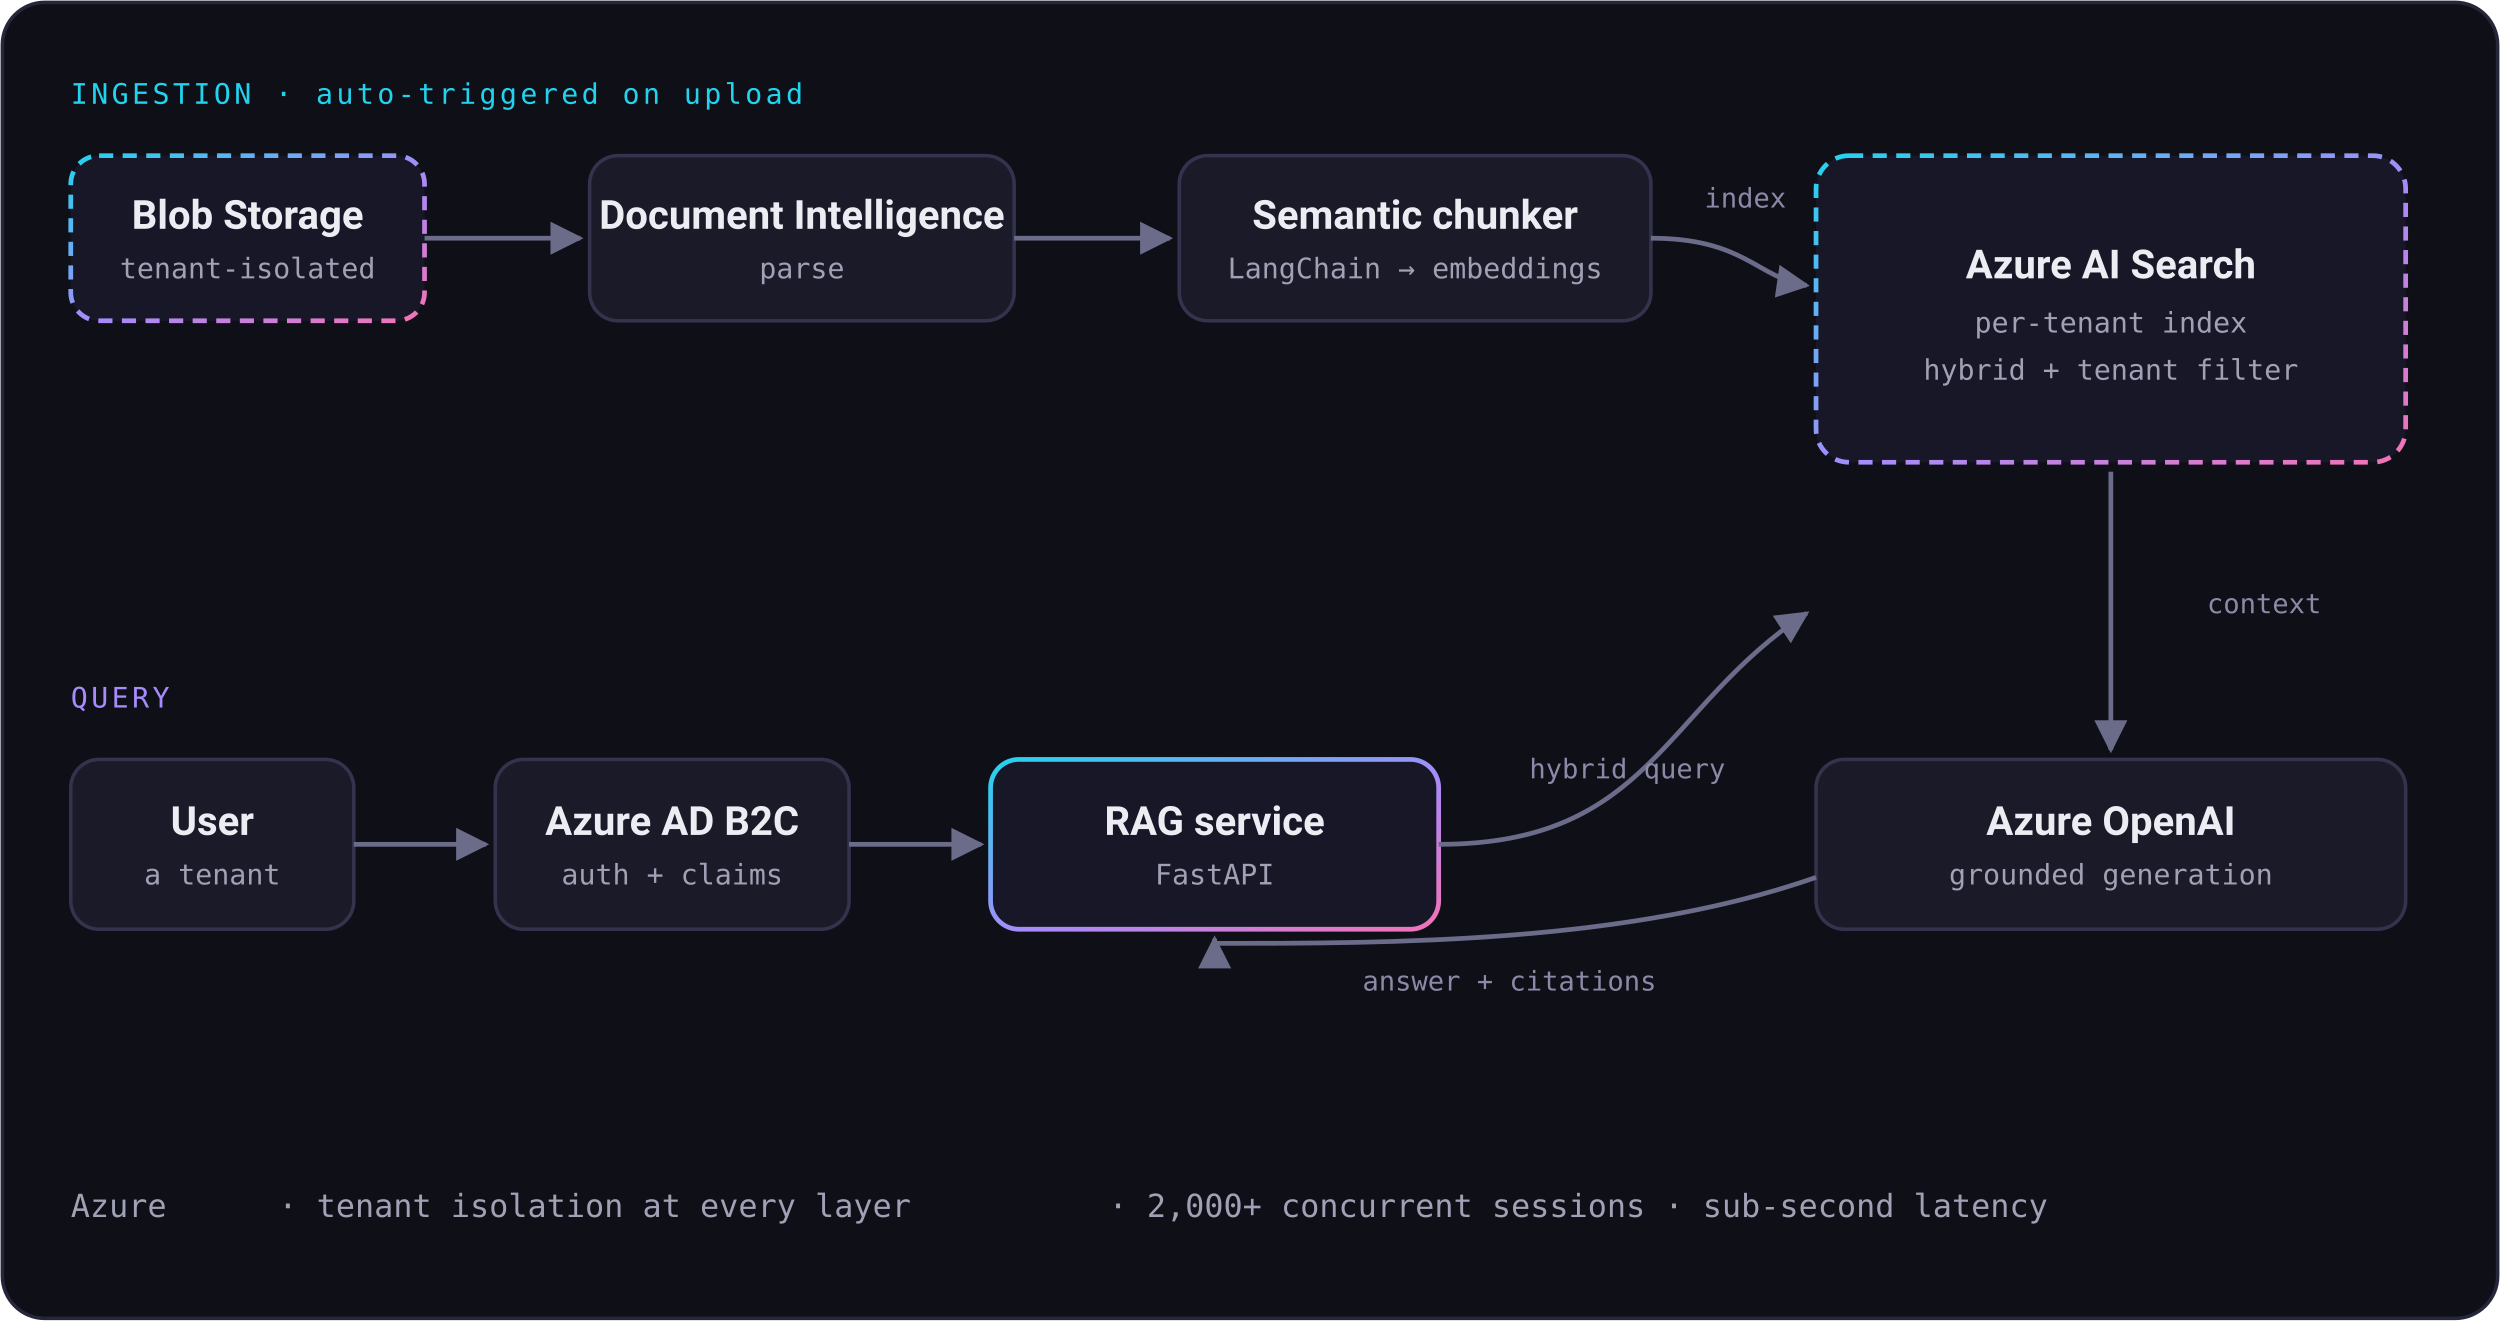
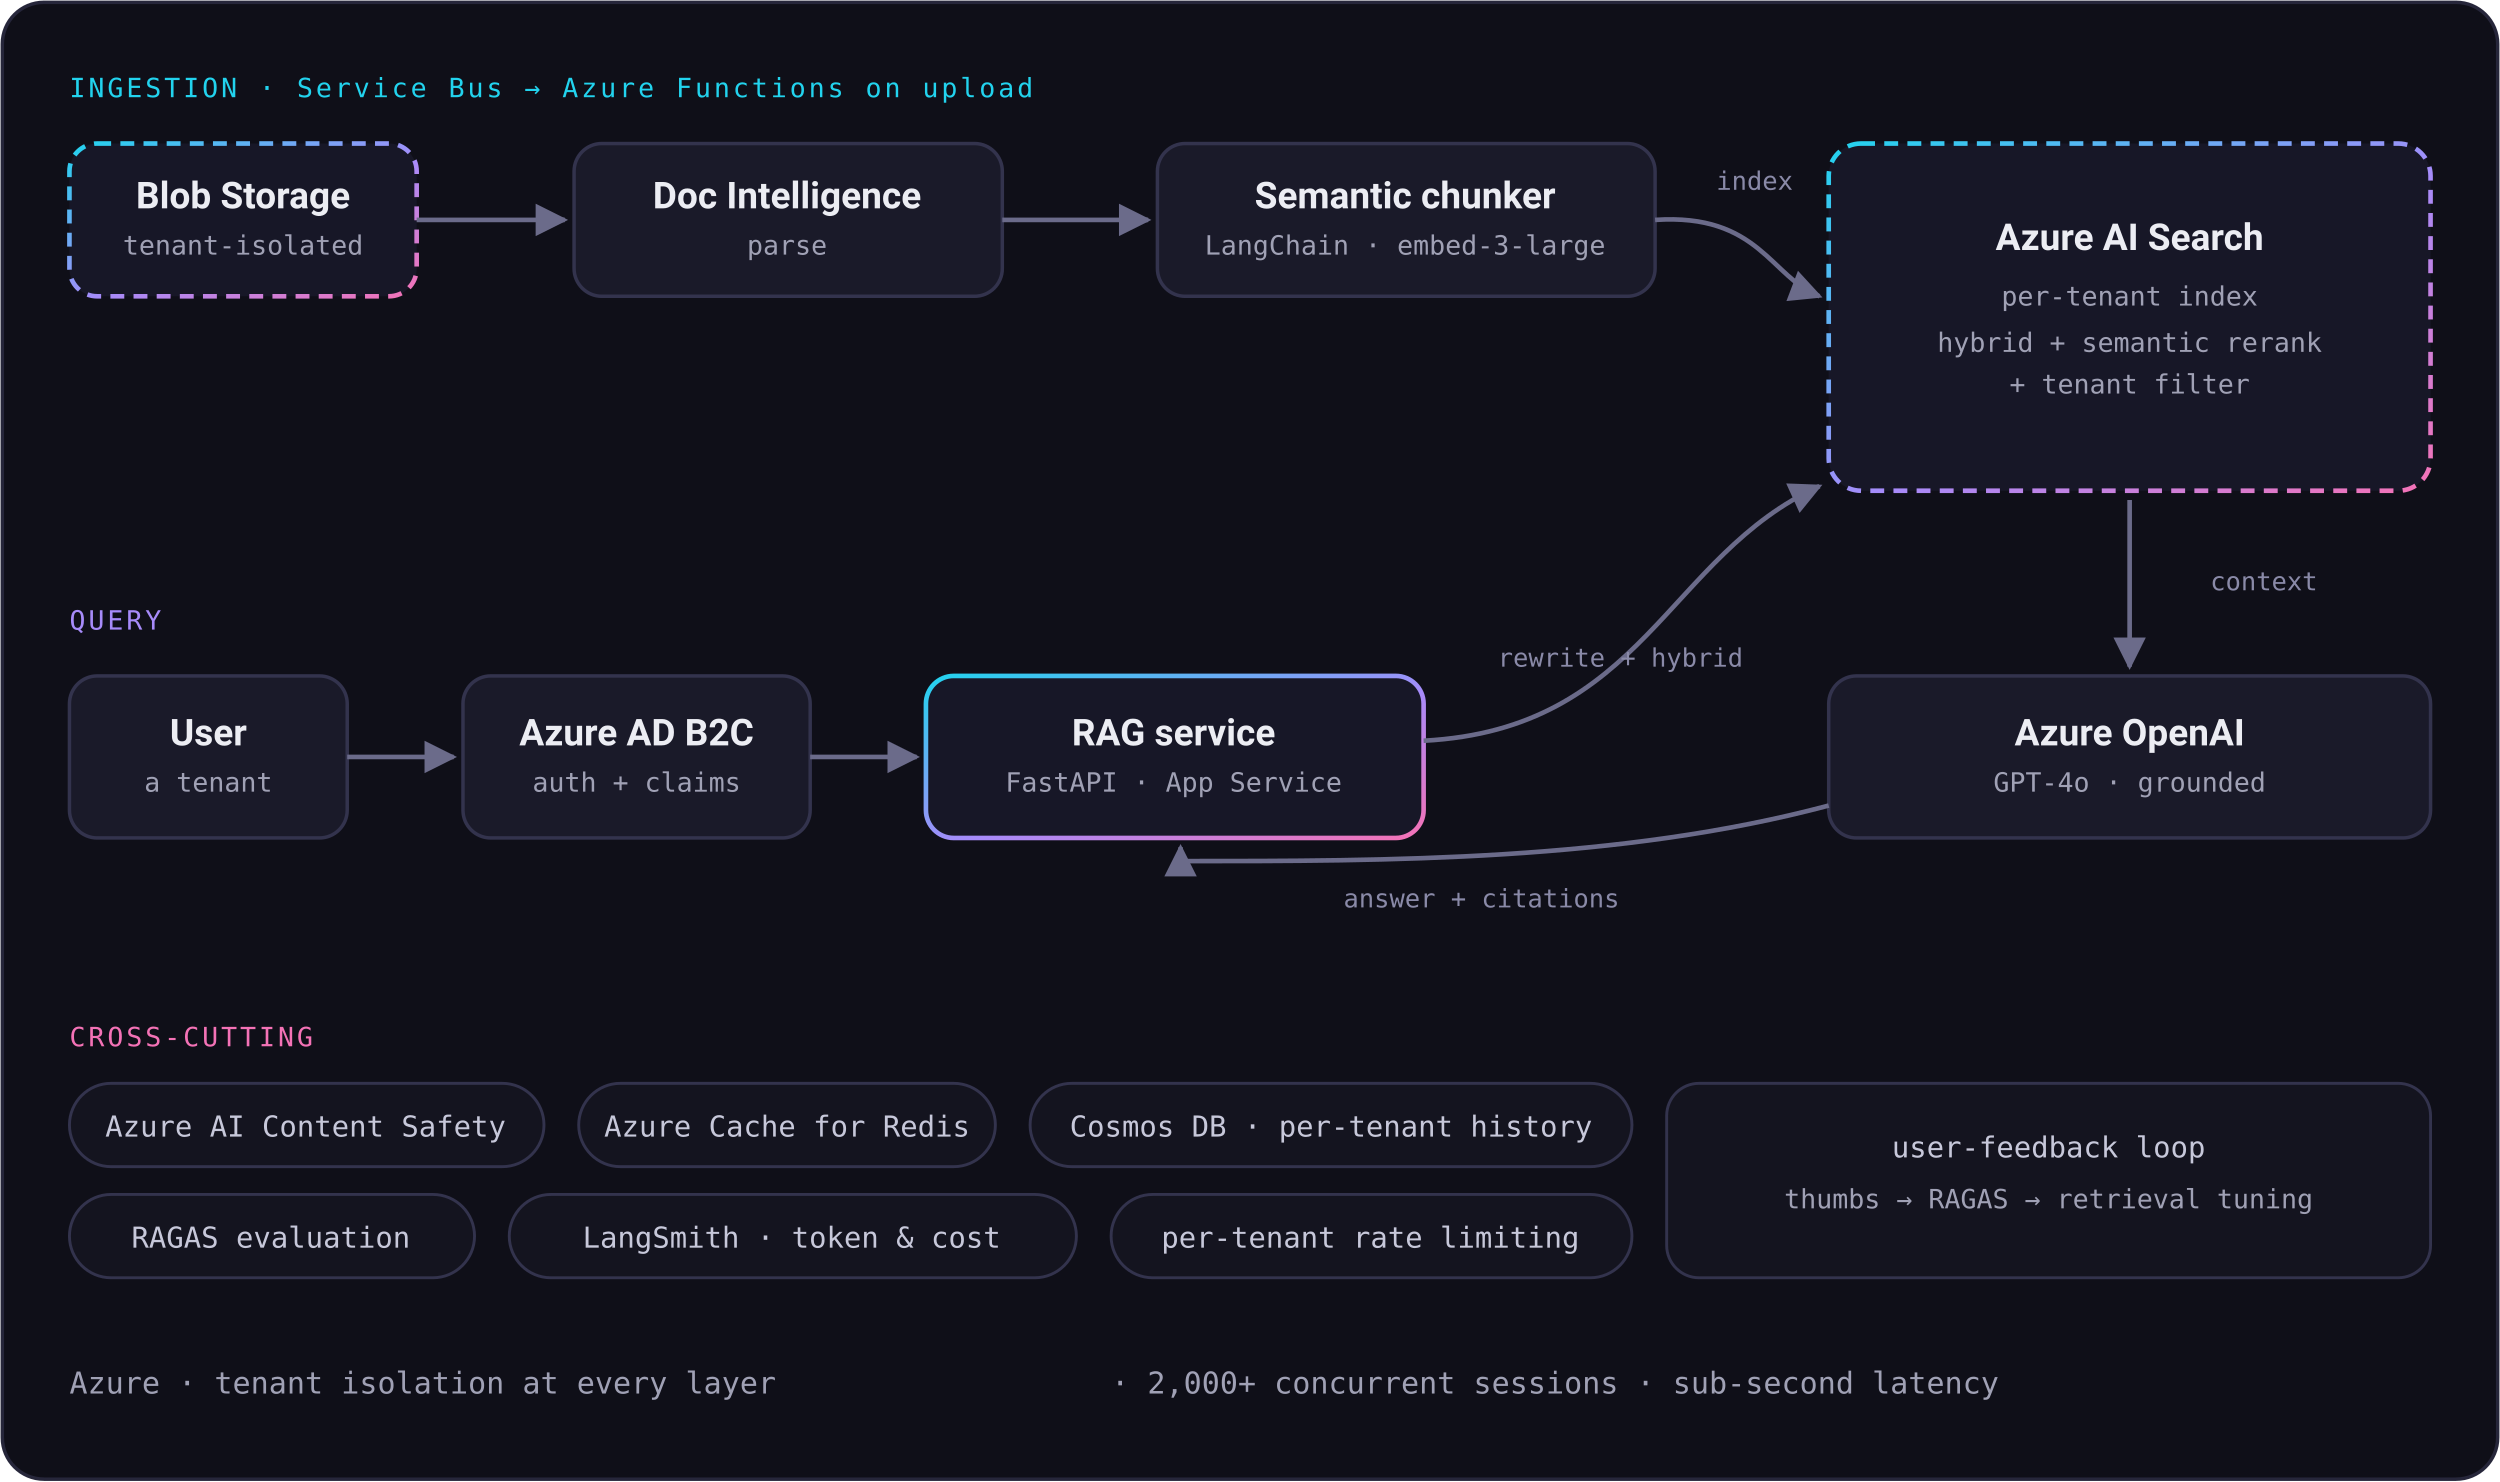
- <svg xmlns="http://www.w3.org/2000/svg" viewBox="0 0 1060 560" role="img" aria-label="Multi-tenant healthcare RAG platform on Azure. Ingestion: documents land in tenant-isolated Blob Storage, which auto-triggers a pipeline — Azure AI Document Intelligence parses them, a LangChain semantic chunker splits them, and embeddings are written to a per-tenant Azure AI Search index. Query: a request is authenticated by Azure AD B2C, the RAG service runs a hybrid search over Azure AI Search with a tenant filter, and Azure OpenAI generates a grounded answer with citations. Tenant isolation holds at every layer.">
+ <svg xmlns="http://www.w3.org/2000/svg" viewBox="0 0 1080 640" role="img" aria-label="Multi-tenant healthcare RAG platform on Azure. Ingestion, auto-triggered via Service Bus and Azure Functions when documents land in tenant-isolated Blob Storage: Azure AI Document Intelligence parses them, a LangChain semantic chunker splits them, and text-embedding-3-large embeddings are written to a per-tenant Azure AI Search index. Query: Azure AD B2C authenticates, the FastAPI RAG service on App Service rewrites the query and runs hybrid search with a semantic reranker and tenant filter over Azure AI Search, then GPT-4o generates a grounded answer with citations. Cross-cutting: Azure AI Content Safety, Azure Cache for Redis, per-tenant Cosmos DB conversation history, RAGAS evaluation, LangSmith cost tracking, and a user-feedback loop. Load-tested for 2,000-plus concurrent sessions at sub-second latency.">
  <defs>
    <linearGradient id="accent" x1="0" y1="0" x2="1" y2="1">
      <stop offset="0" stop-color="#22d3ee" />
      <stop offset="0.55" stop-color="#a78bfa" />
      <stop offset="1" stop-color="#f472b6" />
    </linearGradient>
    <marker id="arrow" viewBox="0 0 10 10" refX="9" refY="5" markerWidth="7" markerHeight="7" orient="auto-start-reverse">
      <path d="M0,0 L10,5 L0,10 z" fill="#6b6b8a" />
    </marker>
    <style>
      .bg   { fill: #0f0f18; stroke: #26263a; stroke-width: 1.5; }
      .node { fill: #1a1a29; stroke: #33334d; stroke-width: 1.5; }
      .agent{ fill: #171727; stroke: url(#accent); stroke-width: 2; }
      .iso  { fill: #171727; stroke: url(#accent); stroke-width: 2; stroke-dasharray: 6 4; }
-       .lbl  { fill: #ecedf3; font-family: ui-sans-serif, system-ui, -apple-system, "Segoe UI", Roboto, sans-serif; font-size: 17px; font-weight: 600; }
-       .sub  { fill: #a0a1b5; font-family: ui-monospace, "SF Mono", Menlo, monospace; font-size: 12px; }
-       .tag  { fill: #22d3ee; font-family: ui-monospace, "SF Mono", Menlo, monospace; font-size: 12px; letter-spacing: 0.12em; }
-       .tag2 { fill: #a78bfa; font-family: ui-monospace, "SF Mono", Menlo, monospace; font-size: 12px; letter-spacing: 0.12em; }
-       .edge { fill: #8a8aa8; font-family: ui-monospace, "SF Mono", Menlo, monospace; font-size: 11.5px; }
+       .pill { fill: #14141f; stroke: #33334d; stroke-width: 1.25; }
+       .lbl  { fill: #ecedf3; font-family: ui-sans-serif, system-ui, -apple-system, "Segoe UI", Roboto, sans-serif; font-size: 16px; font-weight: 600; }
+       .sub  { fill: #a0a1b5; font-family: ui-monospace, "SF Mono", Menlo, monospace; font-size: 11.5px; }
+       .plbl { fill: #c7c8da; font-family: ui-monospace, "SF Mono", Menlo, monospace; font-size: 12.5px; }
+       .tag  { fill: #22d3ee; font-family: ui-monospace, "SF Mono", Menlo, monospace; font-size: 11.5px; letter-spacing: 0.11em; }
+       .tag2 { fill: #a78bfa; font-family: ui-monospace, "SF Mono", Menlo, monospace; font-size: 11.5px; letter-spacing: 0.11em; }
+       .tag3 { fill: #f472b6; font-family: ui-monospace, "SF Mono", Menlo, monospace; font-size: 11.5px; letter-spacing: 0.11em; }
+       .edge { fill: #8a8aa8; font-family: ui-monospace, "SF Mono", Menlo, monospace; font-size: 11px; }
      .flow { stroke: #6b6b8a; stroke-width: 2; fill: none; marker-end: url(#arrow); }
-       .band { fill: #a0a1b5; font-family: ui-monospace, "SF Mono", Menlo, monospace; font-size: 13.5px; }
+       .band { fill: #a0a1b5; font-family: ui-monospace, "SF Mono", Menlo, monospace; font-size: 13px; }
    </style>
  </defs>
-   <rect class="bg" x="1" y="1" width="1058" height="558" rx="18" />
-   <text class="tag" x="30" y="44">INGESTION  ·  auto-triggered on upload</text>
-   <rect class="iso" x="30" y="66" width="150" height="70" rx="12" />
-   <text class="lbl" x="105" y="97" text-anchor="middle">Blob Storage</text>
-   <text class="sub" x="105" y="118" text-anchor="middle">tenant-isolated</text>
-   <rect class="node" x="250" y="66" width="180" height="70" rx="12" />
-   <text class="lbl" x="340" y="97" text-anchor="middle">Document Intelligence</text>
-   <text class="sub" x="340" y="118" text-anchor="middle">parse</text>
-   <rect class="node" x="500" y="66" width="200" height="70" rx="12" />
-   <text class="lbl" x="600" y="97" text-anchor="middle">Semantic chunker</text>
-   <text class="sub" x="600" y="118" text-anchor="middle">LangChain → embeddings</text>
-   <path class="flow" d="M180 101 L246 101" />
-   <path class="flow" d="M430 101 L496 101" />
-   <rect class="iso" x="770" y="66" width="250" height="130" rx="14" />
-   <text class="lbl" x="895" y="118" text-anchor="middle">Azure AI Search</text>
-   <text class="sub" x="895" y="141" text-anchor="middle">per-tenant index</text>
-   <text class="sub" x="895" y="161" text-anchor="middle">hybrid + tenant filter</text>
-   <path class="flow" d="M700 101 C 740 101, 745 118, 766 121" />
-   <text class="edge" x="740" y="88" text-anchor="middle">index</text>
-   <text class="tag2" x="30" y="300">QUERY</text>
-   <rect class="node" x="30" y="322" width="120" height="72" rx="12" />
-   <text class="lbl" x="90" y="354" text-anchor="middle">User</text>
-   <text class="sub" x="90" y="375" text-anchor="middle">a tenant</text>
-   <rect class="node" x="210" y="322" width="150" height="72" rx="12" />
-   <text class="lbl" x="285" y="354" text-anchor="middle">Azure AD B2C</text>
-   <text class="sub" x="285" y="375" text-anchor="middle">auth + claims</text>
-   <rect class="agent" x="420" y="322" width="190" height="72" rx="12" />
-   <text class="lbl" x="515" y="354" text-anchor="middle">RAG service</text>
-   <text class="sub" x="515" y="375" text-anchor="middle">FastAPI</text>
-   <rect class="node" x="770" y="322" width="250" height="72" rx="12" />
-   <text class="lbl" x="895" y="354" text-anchor="middle">Azure OpenAI</text>
-   <text class="sub" x="895" y="375" text-anchor="middle">grounded generation</text>
-   <path class="flow" d="M150 358 L206 358" />
-   <path class="flow" d="M360 358 L416 358" />
-   <path class="flow" d="M610 358 C 700 358, 705 300, 766 260" />
-   <text class="edge" x="690" y="330" text-anchor="middle">hybrid query</text>
-   <path class="flow" d="M895 200 L895 318" />
-   <text class="edge" x="960" y="260" text-anchor="middle">context</text>
-   <path class="flow" d="M770 372 C 690 400, 590 400, 515 400 L515 398" />
-   <text class="edge" x="640" y="420" text-anchor="middle">answer + citations</text>
-   <text class="band" x="30" y="516">Azure</text>
-   <text class="band" x="118" y="516">·  tenant isolation at every layer</text>
-   <text class="band" x="470" y="516">·  2,000+ concurrent sessions  ·  sub-second latency</text>
+   <rect class="bg" x="1" y="1" width="1078" height="638" rx="18" />
+   <text class="tag" x="30" y="42">INGESTION  ·  Service Bus → Azure Functions on upload</text>
+   <rect class="iso" x="30" y="62" width="150" height="66" rx="12" />
+   <text class="lbl" x="105" y="90" text-anchor="middle">Blob Storage</text>
+   <text class="sub" x="105" y="110" text-anchor="middle">tenant-isolated</text>
+   <rect class="node" x="248" y="62" width="185" height="66" rx="12" />
+   <text class="lbl" x="340" y="90" text-anchor="middle">Doc Intelligence</text>
+   <text class="sub" x="340" y="110" text-anchor="middle">parse</text>
+   <rect class="node" x="500" y="62" width="215" height="66" rx="12" />
+   <text class="lbl" x="607" y="90" text-anchor="middle">Semantic chunker</text>
+   <text class="sub" x="607" y="110" text-anchor="middle">LangChain · embed-3-large</text>
+   <path class="flow" d="M180 95 L244 95" />
+   <path class="flow" d="M433 95 L496 95" />
+   <rect class="iso" x="790" y="62" width="260" height="150" rx="14" />
+   <text class="lbl" x="920" y="108" text-anchor="middle">Azure AI Search</text>
+   <text class="sub" x="920" y="132" text-anchor="middle">per-tenant index</text>
+   <text class="sub" x="920" y="152" text-anchor="middle">hybrid + semantic rerank</text>
+   <text class="sub" x="920" y="170" text-anchor="middle">+ tenant filter</text>
+   <path class="flow" d="M715 95 C 760 92, 765 120, 786 128" />
+   <text class="edge" x="758" y="82" text-anchor="middle">index</text>
+   <text class="tag2" x="30" y="272">QUERY</text>
+   <rect class="node" x="30" y="292" width="120" height="70" rx="12" />
+   <text class="lbl" x="90" y="322" text-anchor="middle">User</text>
+   <text class="sub" x="90" y="342" text-anchor="middle">a tenant</text>
+   <rect class="node" x="200" y="292" width="150" height="70" rx="12" />
+   <text class="lbl" x="275" y="322" text-anchor="middle">Azure AD B2C</text>
+   <text class="sub" x="275" y="342" text-anchor="middle">auth + claims</text>
+   <rect class="agent" x="400" y="292" width="215" height="70" rx="12" />
+   <text class="lbl" x="507" y="322" text-anchor="middle">RAG service</text>
+   <text class="sub" x="507" y="342" text-anchor="middle">FastAPI · App Service</text>
+   <rect class="node" x="790" y="292" width="260" height="70" rx="12" />
+   <text class="lbl" x="920" y="322" text-anchor="middle">Azure OpenAI</text>
+   <text class="sub" x="920" y="342" text-anchor="middle">GPT-4o · grounded</text>
+   <path class="flow" d="M150 327 L196 327" />
+   <path class="flow" d="M350 327 L396 327" />
+   <path class="flow" d="M615 320 C 710 315, 720 240, 786 210" />
+   <text class="edge" x="700" y="288" text-anchor="middle">rewrite + hybrid</text>
+   <path class="flow" d="M920 216 L920 288" />
+   <text class="edge" x="978" y="255" text-anchor="middle">context</text>
+   <path class="flow" d="M790 348 C 700 372, 600 372, 510 372 L510 366" />
+   <text class="edge" x="640" y="392" text-anchor="middle">answer + citations</text>
+   <text class="tag3" x="30" y="452">CROSS-CUTTING</text>
+   <rect class="pill" x="30" y="468" width="205" height="36" rx="18" />
+   <text class="plbl" x="132" y="491" text-anchor="middle">Azure AI Content Safety</text>
+   <rect class="pill" x="250" y="468" width="180" height="36" rx="18" />
+   <text class="plbl" x="340" y="491" text-anchor="middle">Azure Cache for Redis</text>
+   <rect class="pill" x="445" y="468" width="260" height="36" rx="18" />
+   <text class="plbl" x="575" y="491" text-anchor="middle">Cosmos DB · per-tenant history</text>
+   <rect class="pill" x="30" y="516" width="175" height="36" rx="18" />
+   <text class="plbl" x="117" y="539" text-anchor="middle">RAGAS evaluation</text>
+   <rect class="pill" x="220" y="516" width="245" height="36" rx="18" />
+   <text class="plbl" x="342" y="539" text-anchor="middle">LangSmith · token &amp; cost</text>
+   <rect class="pill" x="480" y="516" width="225" height="36" rx="18" />
+   <text class="plbl" x="592" y="539" text-anchor="middle">per-tenant rate limiting</text>
+   <rect class="pill" x="720" y="468" width="330" height="84" rx="14" />
+   <text class="plbl" x="885" y="500" text-anchor="middle">user-feedback loop</text>
+   <text class="sub" x="885" y="522" text-anchor="middle">thumbs → RAGAS → retrieval tuning</text>
+   <text class="band" x="30" y="602">Azure  ·  tenant isolation at every layer</text>
+   <text class="band" x="480" y="602">·  2,000+ concurrent sessions  ·  sub-second latency</text>
</svg>
